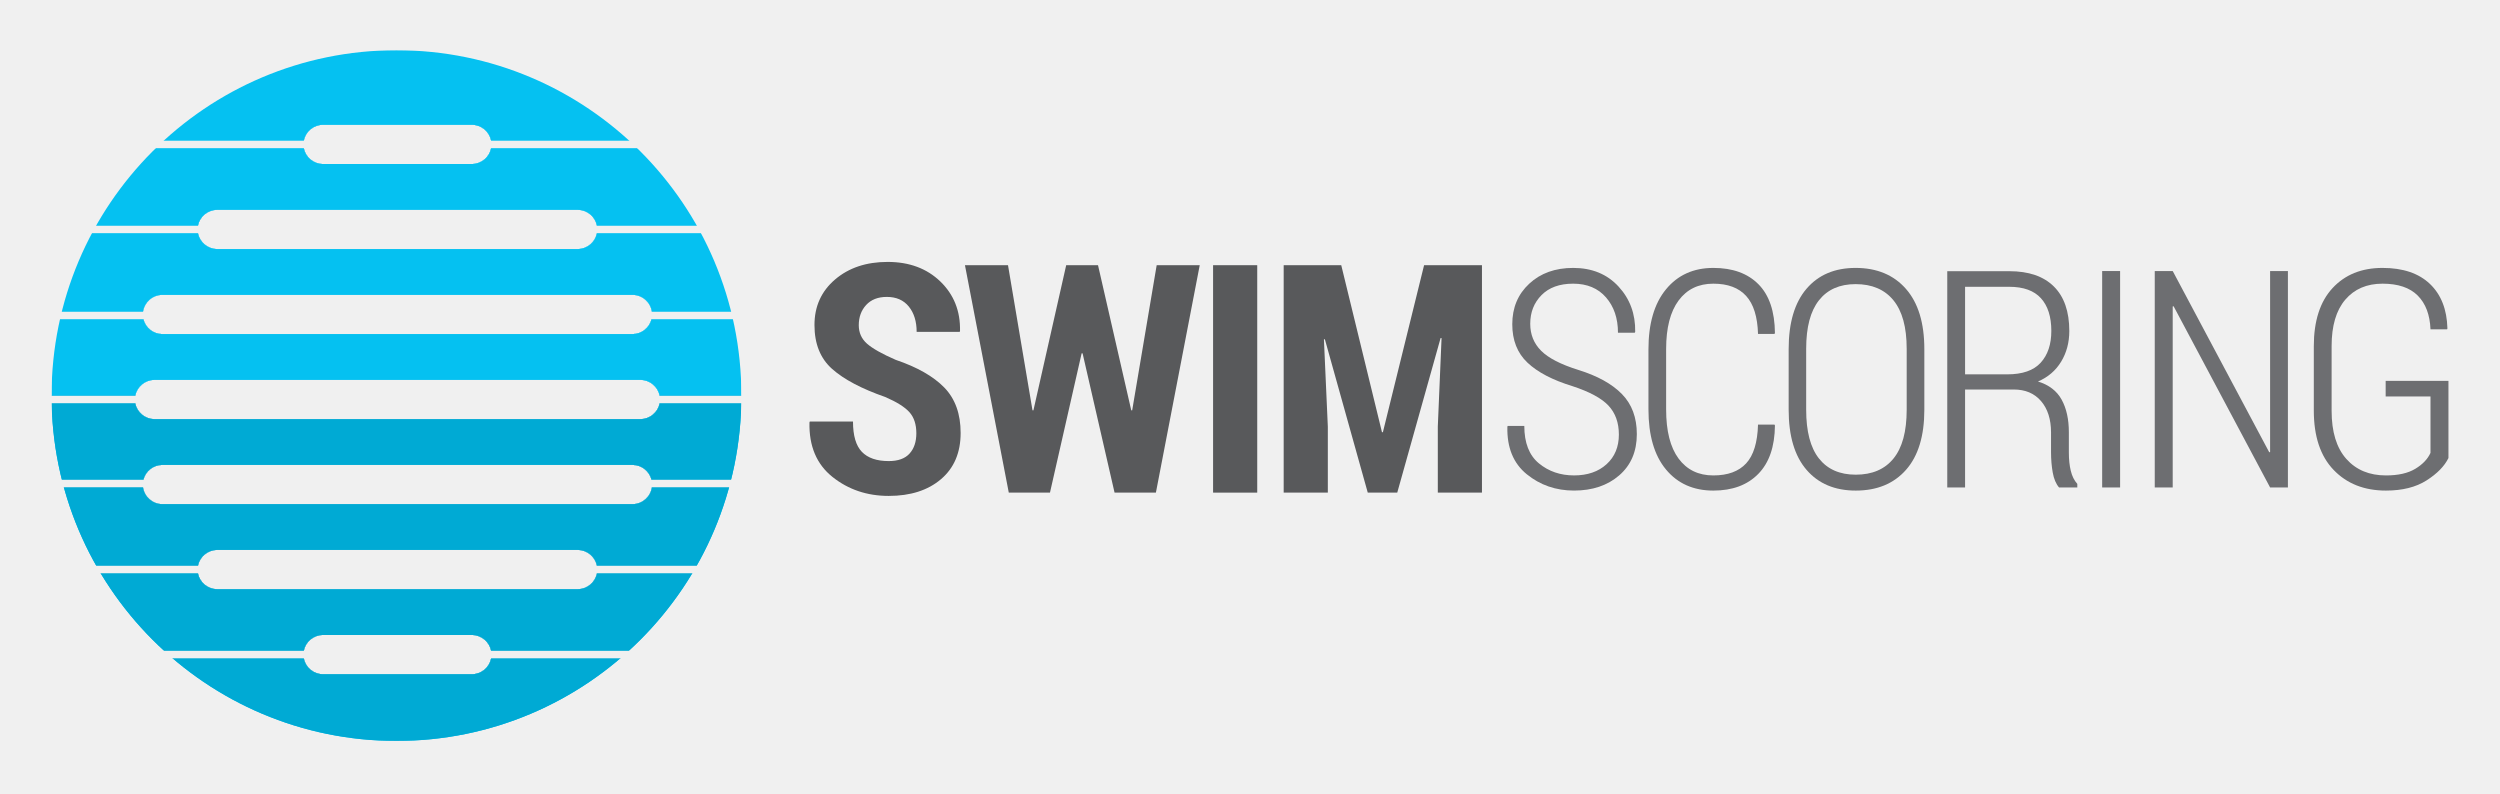
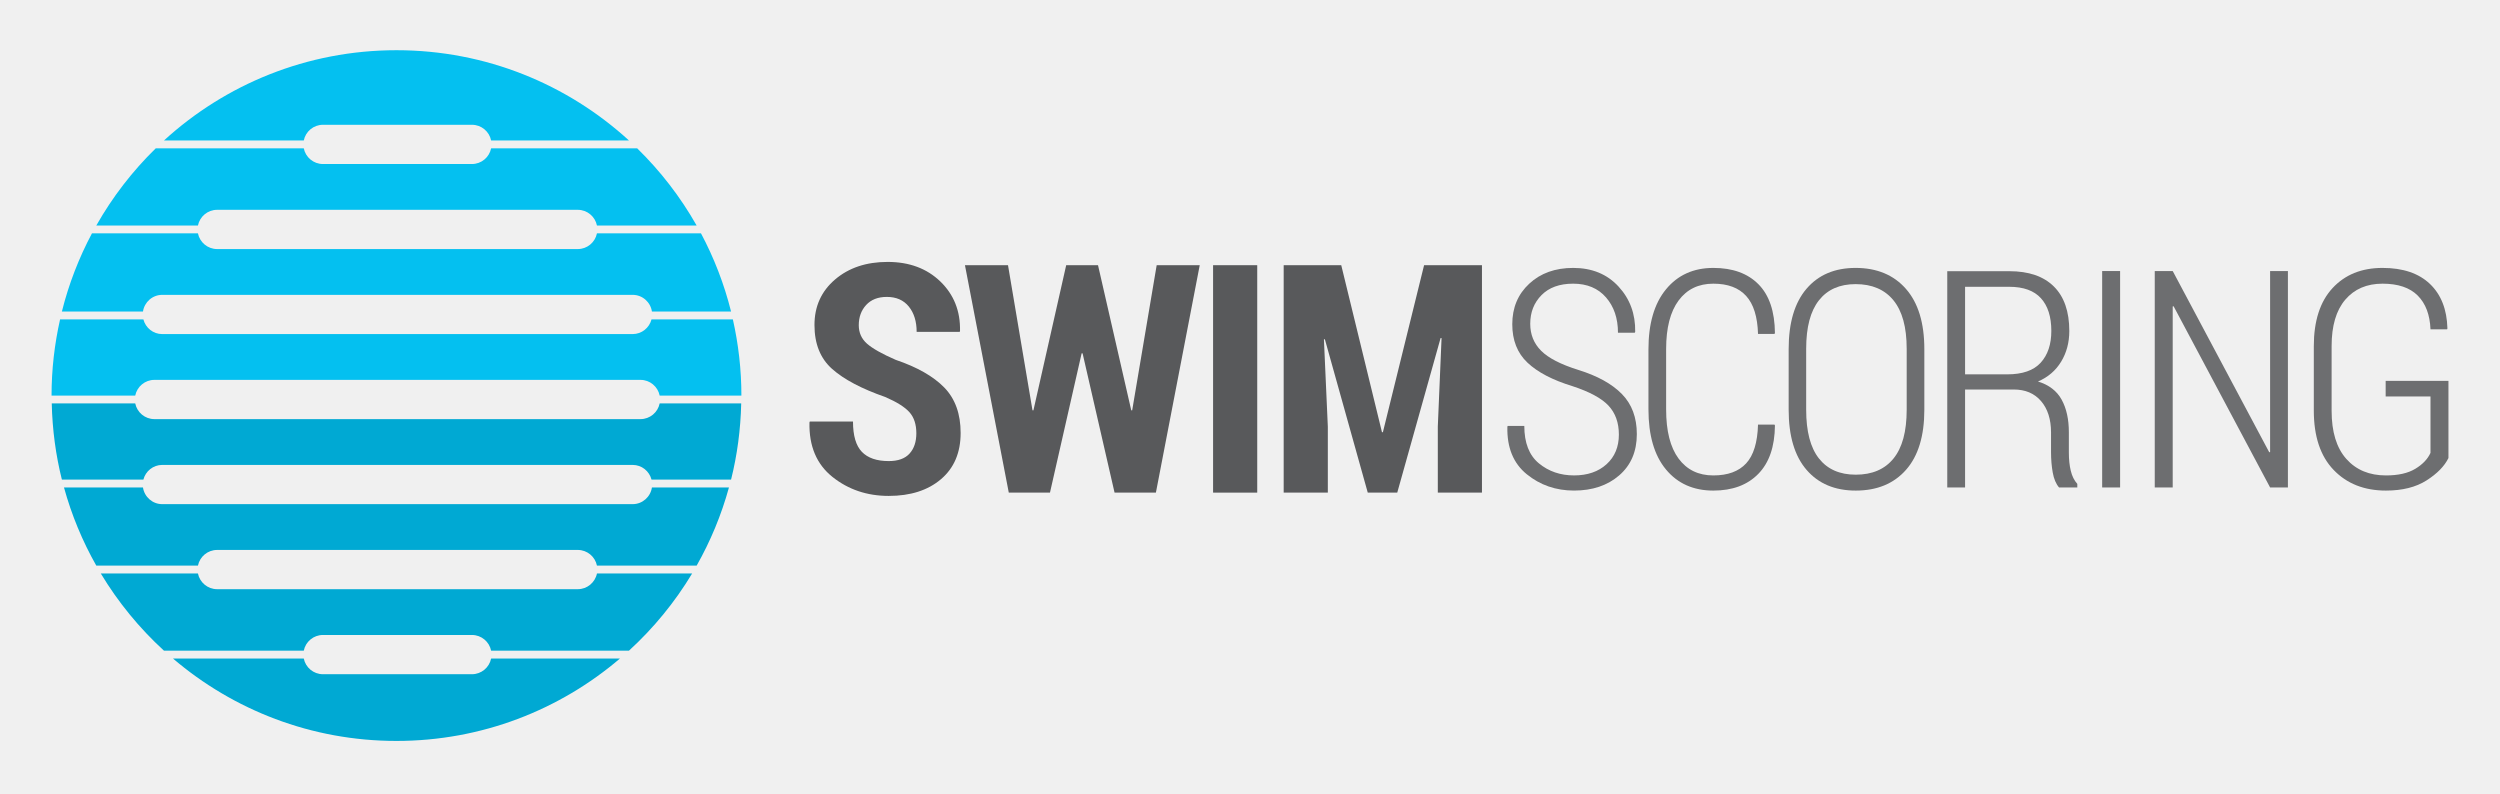
<svg xmlns="http://www.w3.org/2000/svg" version="1.1" id="Layer_1" x="0px" y="0px" width="485px" height="154px" viewBox="0 0 485 154" enable-background="new 0 0 485 154" xml:space="preserve">
  <g>
-     <defs>
-       <filter id="Adobe_OpacityMaskFilter" filterUnits="userSpaceOnUse" x="10" y="9.741" width="133.831" height="134">
-         <feColorMatrix type="matrix" values="-1 0 0 0 1  0 -1 0 0 1  0 0 -1 0 1  0 0 0 1 0" color-interpolation-filters="sRGB" result="source" />
-         <feFlood style="flood-color:white;flood-opacity:1" result="back" />
-         <feBlend in="source" in2="back" mode="normal" />
-       </filter>
-     </defs>
-     <mask maskUnits="userSpaceOnUse" x="10" y="9.741" width="133.831" height="134" id="SVGID_1_">
-       <g filter="url(#Adobe_OpacityMaskFilter)">
-         <path fill="#FFFFFF" d="M144.782,27.252H95.278c-0.353-1.737-1.887-3.045-3.725-3.045H62.657c-1.839,0-3.373,1.308-3.725,3.045     H9.429v1.523h49.503c0.352,1.738,1.885,3.046,3.725,3.046h28.896c1.839,0,3.373-1.308,3.725-3.046h49.503V27.252z" />
-         <path fill="#FFFFFF" d="M144.782,43.749h-28.973c-0.353-1.737-1.887-3.045-3.725-3.045H42.126c-1.838,0-3.373,1.308-3.725,3.045     H9.429v1.523h28.972c0.353,1.738,1.886,3.046,3.725,3.046h69.958c1.838,0,3.372-1.308,3.725-3.046h28.973V43.749z" />
-         <path fill="#FFFFFF" d="M144.782,60.435h-18.308c-0.277-1.829-1.84-3.235-3.744-3.235H31.481c-1.905,0-3.467,1.406-3.744,3.235     H9.429v1.523h18.385c0.424,1.64,1.897,2.855,3.667,2.855h91.249c1.769,0,3.243-1.216,3.667-2.855h18.385V60.435z" />
-         <path fill="#FFFFFF" d="M148.013,126.23H95.278c-0.353-1.737-1.887-3.045-3.725-3.045H62.657c-1.839,0-3.373,1.308-3.725,3.045     H6.198v1.523h52.735c0.352,1.738,1.885,3.046,3.725,3.046h28.896c1.839,0,3.373-1.308,3.725-3.046h52.735V126.23z" />
-         <path fill="#FFFFFF" d="M148.013,109.733h-32.204c-0.353-1.738-1.887-3.045-3.725-3.045H42.126c-1.838,0-3.372,1.307-3.725,3.045     H6.198v1.523h32.204c0.352,1.737,1.886,3.046,3.725,3.046h69.958c1.838,0,3.373-1.309,3.725-3.046h32.204V109.733z" />
-         <path fill="#FFFFFF" d="M148.013,93.047h-21.617c-0.424-1.64-1.898-2.854-3.667-2.854H31.481c-1.77,0-3.243,1.215-3.667,2.854     H6.198v1.523h21.539c0.277,1.83,1.839,3.235,3.744,3.235h91.249c1.904,0,3.467-1.406,3.744-3.235h21.54V93.047z" />
-         <path fill="#FFFFFF" d="M148.013,76.742h-20.038c-0.352-1.738-1.886-3.046-3.725-3.046H29.96c-1.839,0-3.373,1.308-3.725,3.046     H6.198v1.522h20.037c0.353,1.738,1.887,3.045,3.725,3.045h94.291c1.838,0,3.373-1.307,3.725-3.045h20.038V76.742z" />
-       </g>
-     </mask>
-     <g mask="url(#SVGID_1_)">
-       <ellipse fill="#05C1F1" cx="76.915" cy="76.742" rx="66.915" ry="66.999" />
-       <path fill="#00AAD4" d="M76.915,143.741c36.956,0,66.916-29.996,66.916-66.999H10C10,113.745,39.959,143.741,76.915,143.741z" />
+     <path fill="#58595B" d="M177.771,84.054c0-1.718-0.444-3.077-1.332-4.076c-0.889-1.001-2.452-1.985-4.691-2.955   c-4.581-1.596-8.016-3.409-10.305-5.439c-2.291-2.03-3.435-4.874-3.435-8.53c0-3.616,1.332-6.561,3.995-8.833   c2.664-2.273,6.063-3.409,10.199-3.409c4.196,0,7.606,1.268,10.229,3.803c2.623,2.536,3.894,5.732,3.813,9.591l-0.061,0.182h-8.353   c0-2.02-0.505-3.656-1.513-4.909c-1.01-1.252-2.432-1.878-4.268-1.878c-1.715,0-3.052,0.521-4.01,1.561   c-0.959,1.041-1.438,2.349-1.438,3.924c0,1.455,0.534,2.651,1.604,3.591c1.069,0.939,2.925,1.985,5.568,3.136   c4.177,1.415,7.319,3.208,9.428,5.379c2.107,2.172,3.162,5.106,3.162,8.803c0,3.818-1.271,6.808-3.813,8.969   c-2.542,2.162-5.922,3.243-10.139,3.243c-4.197,0-7.833-1.228-10.91-3.681c-3.077-2.456-4.565-5.975-4.464-10.562l0.061-0.182   h8.383c0,2.728,0.575,4.687,1.725,5.879c1.15,1.192,2.885,1.788,5.206,1.788c1.816,0,3.163-0.485,4.04-1.454   C177.333,87.024,177.771,85.711,177.771,84.054z" />
+     <path fill="#58595B" d="M219.462,79.6h0.182l4.751-28.152h8.353l-8.504,44.122h-8.02l-6.204-27.03h-0.182l-6.144,27.03h-7.99   L187.2,51.448h8.353l4.751,28.152h0.182l6.355-28.152h6.174L219.462,79.6z" />
+     <path fill="#58595B" d="M243.903,95.569h-8.565V51.448h8.565V95.569z" />
+     <path fill="#58595B" d="M260.202,51.448l7.899,32.394h0.182l7.99-32.394H287.5v44.122h-8.565V82.751l0.727-17.151l-0.182-0.03   l-8.414,30h-5.72l-8.323-29.758l-0.182,0.03l0.757,16.909v12.818h-8.565V51.448H260.202z" />
+     <path fill="#6D6E70" d="M314.061,84.305c0-2.295-0.668-4.162-2.002-5.599c-1.336-1.437-3.682-2.705-7.042-3.805   c-3.821-1.172-6.716-2.686-8.683-4.542c-1.968-1.855-2.953-4.34-2.953-7.455c0-3.21,1.1-5.834,3.298-7.872   c2.198-2.038,5.035-3.057,8.51-3.057c3.648,0,6.58,1.202,8.799,3.605s3.299,5.334,3.24,8.795l-0.086,0.173h-3.256   c0-2.788-0.773-5.071-2.318-6.849c-1.545-1.778-3.672-2.667-6.379-2.667c-2.631,0-4.675,0.74-6.135,2.22   c-1.458,1.48-2.189,3.336-2.189,5.565c0,2.076,0.706,3.821,2.118,5.234c1.411,1.412,3.806,2.648,7.186,3.705   c3.725,1.153,6.552,2.715,8.481,4.686c1.93,1.971,2.895,4.562,2.895,7.771c0,3.365-1.137,6.032-3.412,8.003   c-2.277,1.971-5.2,2.955-8.771,2.955c-3.514,0-6.571-1.057-9.173-3.171c-2.602-2.116-3.854-5.181-3.758-9.2l0.057-0.173h3.226   c0,3.288,0.946,5.71,2.837,7.267c1.891,1.558,4.162,2.336,6.812,2.336c2.61,0,4.714-0.723,6.308-2.17   S314.061,86.696,314.061,84.305z" />
+     <path fill="#6D6E70" d="M344.252,82.37l0.086,0.174c-0.039,4.094-1.111,7.223-3.225,9.386c-2.113,2.163-5.02,3.244-8.727,3.244   c-3.857,0-6.922-1.365-9.186-4.094c-2.268-2.73-3.4-6.624-3.4-11.68V67.779c0-5.018,1.139-8.906,3.414-11.664   c2.273-2.759,5.332-4.139,9.172-4.139c3.746,0,6.662,1.058,8.756,3.172c2.094,2.115,3.156,5.268,3.195,9.458l-0.086,0.173h-3.195   c-0.098-3.326-0.865-5.781-2.305-7.368c-1.441-1.585-3.561-2.378-6.365-2.378c-2.879,0-5.125,1.088-6.738,3.263   c-1.613,2.176-2.418,5.315-2.418,9.416v11.725c0,4.18,0.805,7.357,2.418,9.532c1.613,2.176,3.859,3.264,6.738,3.264   c2.805,0,4.924-0.778,6.365-2.335c1.439-1.557,2.207-4.065,2.305-7.528H344.252z" />
+     <path fill="#6D6E70" d="M373.322,79.486c0,5.095-1.186,8.983-3.557,11.665c-2.371,2.682-5.621,4.022-9.748,4.022   c-4.051,0-7.234-1.34-9.547-4.022c-2.314-2.682-3.471-6.57-3.471-11.665V67.721c0-5.094,1.152-8.992,3.457-11.693   c2.303-2.701,5.48-4.052,9.531-4.052c4.127,0,7.383,1.355,9.764,4.066c2.379,2.71,3.57,6.604,3.57,11.679V79.486z M369.896,67.635   c0-4.153-0.855-7.276-2.564-9.372c-1.709-2.095-4.156-3.143-7.344-3.143c-3.092,0-5.463,1.048-7.113,3.143   c-1.652,2.096-2.477,5.219-2.477,9.372v11.851c0,4.211,0.824,7.364,2.477,9.458c1.65,2.096,4.033,3.144,7.143,3.144   c3.188,0,5.629-1.048,7.328-3.144c1.701-2.095,2.551-5.247,2.551-9.458V67.635z" />
+     <path fill="#6D6E70" d="M381.225,75.565v19.003h-3.457V52.611h12.041c3.762,0,6.643,0.989,8.639,2.967s2.996,4.857,2.996,8.64   c0,2.227-0.529,4.21-1.584,5.947c-1.057,1.737-2.555,3.02-4.492,3.845c2.129,0.654,3.66,1.829,4.592,3.523   c0.932,1.693,1.398,3.801,1.398,6.322v3.956c0,1.309,0.123,2.484,0.373,3.523s0.672,1.887,1.268,2.541v0.693h-3.543   c-0.596-0.694-1.004-1.658-1.225-2.893c-0.221-1.234-0.33-2.545-0.33-3.934v-3.848c0-2.545-0.645-4.57-1.93-6.074   c-1.287-1.503-3.053-2.255-5.301-2.255H381.225z M381.225,72.624h8.18c2.955,0,5.121-0.754,6.494-2.264   c1.371-1.509,2.059-3.562,2.059-6.157c0-2.749-0.672-4.864-2.014-6.344c-1.346-1.48-3.391-2.22-6.135-2.22h-8.584V72.624z" />
+     <path fill="#6D6E70" d="M411.301,94.568h-3.482V52.582h3.482V94.568z" />
+     <path fill="#6D6E70" d="M443.855,94.568H440.4l-18.719-35.152l-0.174,0.029v35.124h-3.486V52.582h3.486l18.721,35.152l0.172-0.029   V52.582h3.455V94.568z" />
+     <path fill="#6D6E70" d="M475,88.858c-0.768,1.577-2.184,3.023-4.248,4.34s-4.689,1.975-7.875,1.975   c-4.207,0-7.59-1.335-10.154-4.008c-2.564-2.673-3.844-6.507-3.844-11.505V67.173c0-4.902,1.211-8.66,3.629-11.275   c2.42-2.614,5.652-3.922,9.705-3.922c3.955,0,7.018,1.034,9.188,3.101s3.303,4.945,3.398,8.636l-0.057,0.173h-3.227   c-0.115-2.826-0.941-5.008-2.477-6.546c-1.537-1.538-3.813-2.307-6.826-2.307c-3.053,0-5.461,1.035-7.229,3.105   s-2.65,5.068-2.65,8.997v12.563c0,4.083,0.951,7.192,2.852,9.33c1.9,2.137,4.465,3.206,7.691,3.206c2.359,0,4.25-0.424,5.672-1.274   c1.422-0.849,2.408-1.881,2.967-3.098V76.92h-8.697v-3.028H475V88.858z" />
+   </g>
+   <g>
+     <g>
+       <path fill="#04C0F0" d="M38.401,43.749c0.353-1.737,1.887-3.045,3.725-3.045h69.958c1.838,0,3.372,1.308,3.725,3.045h19.338    c-3.132-5.529-7.021-10.567-11.534-14.974H95.278c-0.353,1.738-1.886,3.046-3.725,3.046H62.657c-1.839,0-3.373-1.308-3.725-3.046    H30.217c-4.514,4.406-8.402,9.444-11.534,14.974H38.401z" />
+       <path fill="#04C0F0" d="M126.396,61.958c-0.424,1.64-1.898,2.855-3.667,2.855H31.481c-1.77,0-3.243-1.216-3.667-2.855H11.655    C10.584,66.717,10,71.66,10,76.742h16.235c0.352-1.738,1.886-3.046,3.725-3.046h94.291c1.839,0,3.373,1.308,3.725,3.046h15.855    c0-5.083-0.584-10.025-1.655-14.784H126.396z" />
+       <path fill="#04C0F0" d="M58.933,27.252c0.352-1.737,1.885-3.045,3.725-3.045h28.896c1.838,0,3.373,1.308,3.725,3.045h26.74    C110.122,16.377,94.293,9.741,76.915,9.741s-33.207,6.636-45.103,17.511H58.933z" />
+       <path fill="#04C0F0" d="M27.737,60.435c0.277-1.829,1.839-3.235,3.744-3.235h91.249c1.904,0,3.467,1.406,3.744,3.235h15.351    c-1.333-5.337-3.306-10.419-5.832-15.163h-20.184c-0.353,1.738-1.886,3.046-3.725,3.046H42.126c-1.839,0-3.373-1.308-3.725-3.046    H17.838c-2.526,4.744-4.499,9.826-5.832,15.163H27.737z" />
    </g>
    <g>
-       <path fill="#58595B" d="M177.771,84.054c0-1.718-0.444-3.077-1.332-4.076c-0.889-1.001-2.452-1.985-4.691-2.955    c-4.581-1.596-8.016-3.409-10.305-5.439c-2.291-2.03-3.435-4.874-3.435-8.53c0-3.616,1.332-6.561,3.995-8.833    c2.664-2.273,6.063-3.409,10.199-3.409c4.196,0,7.606,1.268,10.229,3.803c2.623,2.536,3.894,5.732,3.813,9.591l-0.061,0.182    h-8.353c0-2.02-0.505-3.656-1.513-4.909c-1.01-1.252-2.432-1.878-4.268-1.878c-1.715,0-3.052,0.521-4.01,1.561    c-0.959,1.041-1.438,2.349-1.438,3.924c0,1.455,0.534,2.651,1.604,3.591c1.069,0.939,2.925,1.985,5.568,3.136    c4.177,1.415,7.319,3.208,9.428,5.379c2.107,2.172,3.162,5.106,3.162,8.803c0,3.818-1.271,6.808-3.813,8.969    c-2.542,2.162-5.922,3.243-10.139,3.243c-4.197,0-7.833-1.228-10.91-3.681c-3.077-2.456-4.565-5.975-4.464-10.562l0.061-0.182    h8.383c0,2.728,0.575,4.687,1.725,5.879c1.15,1.192,2.885,1.788,5.206,1.788c1.816,0,3.163-0.485,4.04-1.454    C177.333,87.024,177.771,85.711,177.771,84.054z" />
-       <path fill="#58595B" d="M219.462,79.6h0.182l4.751-28.152h8.353l-8.504,44.122h-8.02l-6.204-27.03h-0.182l-6.144,27.03h-7.99    L187.2,51.448h8.353l4.751,28.152h0.182l6.355-28.152h6.174L219.462,79.6z" />
-       <path fill="#58595B" d="M243.903,95.569h-8.565V51.448h8.565V95.569z" />
-       <path fill="#58595B" d="M260.202,51.448l7.899,32.394h0.182l7.99-32.394H287.5v44.122h-8.565V82.751l0.727-17.151l-0.182-0.03    l-8.414,30h-5.72l-8.323-29.758l-0.182,0.03l0.757,16.909v12.818h-8.565V51.448H260.202z" />
-       <path fill="#6D6E71" d="M314.061,84.305c0-2.295-0.668-4.162-2.002-5.599c-1.336-1.437-3.682-2.705-7.042-3.805    c-3.821-1.172-6.716-2.686-8.683-4.542c-1.968-1.855-2.953-4.34-2.953-7.455c0-3.21,1.1-5.834,3.298-7.872    c2.198-2.038,5.035-3.057,8.51-3.057c3.648,0,6.58,1.202,8.799,3.605s3.299,5.334,3.24,8.795l-0.086,0.173h-3.256    c0-2.788-0.773-5.071-2.318-6.849c-1.545-1.778-3.672-2.667-6.379-2.667c-2.631,0-4.675,0.74-6.135,2.22    c-1.458,1.48-2.189,3.336-2.189,5.565c0,2.076,0.706,3.821,2.118,5.234c1.411,1.412,3.806,2.648,7.186,3.705    c3.725,1.153,6.552,2.715,8.481,4.686c1.93,1.971,2.895,4.562,2.895,7.771c0,3.365-1.137,6.032-3.412,8.003    c-2.277,1.971-5.2,2.955-8.771,2.955c-3.514,0-6.571-1.057-9.173-3.171c-2.602-2.116-3.854-5.181-3.758-9.2l0.057-0.173h3.226    c0,3.288,0.946,5.71,2.837,7.267c1.891,1.558,4.162,2.336,6.812,2.336c2.61,0,4.714-0.723,6.308-2.17    S314.061,86.696,314.061,84.305z" />
-       <path fill="#6D6E71" d="M344.252,82.37l0.086,0.174c-0.039,4.094-1.111,7.223-3.225,9.386c-2.113,2.163-5.02,3.244-8.727,3.244    c-3.857,0-6.922-1.365-9.186-4.094c-2.268-2.73-3.4-6.624-3.4-11.68V67.779c0-5.018,1.139-8.906,3.414-11.664    c2.273-2.759,5.332-4.139,9.172-4.139c3.746,0,6.662,1.058,8.756,3.172c2.094,2.115,3.156,5.268,3.195,9.458l-0.086,0.173h-3.195    c-0.098-3.326-0.865-5.781-2.305-7.368c-1.441-1.585-3.561-2.378-6.365-2.378c-2.879,0-5.125,1.088-6.738,3.263    c-1.613,2.176-2.418,5.315-2.418,9.416v11.725c0,4.18,0.805,7.357,2.418,9.532c1.613,2.176,3.859,3.264,6.738,3.264    c2.805,0,4.924-0.778,6.365-2.335c1.439-1.557,2.207-4.065,2.305-7.528H344.252z" />
-       <path fill="#6D6E71" d="M373.322,79.486c0,5.095-1.186,8.983-3.557,11.665c-2.371,2.682-5.621,4.022-9.748,4.022    c-4.051,0-7.234-1.34-9.547-4.022c-2.314-2.682-3.471-6.57-3.471-11.665V67.721c0-5.094,1.152-8.992,3.457-11.693    c2.303-2.701,5.48-4.052,9.531-4.052c4.127,0,7.383,1.355,9.764,4.066c2.379,2.71,3.57,6.604,3.57,11.679V79.486z M369.896,67.635    c0-4.153-0.855-7.276-2.564-9.372c-1.709-2.095-4.156-3.143-7.344-3.143c-3.092,0-5.463,1.048-7.113,3.143    c-1.652,2.096-2.477,5.219-2.477,9.372v11.851c0,4.211,0.824,7.364,2.477,9.458c1.65,2.096,4.033,3.144,7.143,3.144    c3.188,0,5.629-1.048,7.328-3.144c1.701-2.095,2.551-5.247,2.551-9.458V67.635z" />
-       <path fill="#6D6E71" d="M381.225,75.565v19.003h-3.457V52.611h12.041c3.762,0,6.643,0.989,8.639,2.967s2.996,4.857,2.996,8.64    c0,2.227-0.529,4.21-1.584,5.947c-1.057,1.737-2.555,3.02-4.492,3.845c2.129,0.654,3.66,1.829,4.592,3.523    c0.932,1.693,1.398,3.801,1.398,6.322v3.956c0,1.309,0.123,2.484,0.373,3.523s0.672,1.887,1.268,2.541v0.693h-3.543    c-0.596-0.694-1.004-1.658-1.225-2.893c-0.221-1.234-0.33-2.545-0.33-3.934v-3.848c0-2.545-0.645-4.57-1.93-6.074    c-1.287-1.503-3.053-2.255-5.301-2.255H381.225z M381.225,72.624h8.18c2.955,0,5.121-0.754,6.494-2.264    c1.371-1.509,2.059-3.562,2.059-6.157c0-2.749-0.672-4.864-2.014-6.344c-1.346-1.48-3.391-2.22-6.135-2.22h-8.584V72.624z" />
-       <path fill="#6D6E71" d="M411.301,94.568h-3.482V52.582h3.482V94.568z" />
-       <path fill="#6D6E71" d="M443.855,94.568H440.4l-18.719-35.152l-0.174,0.029v35.124h-3.486V52.582h3.486l18.721,35.152l0.172-0.029    V52.582h3.455V94.568z" />
-       <path fill="#6D6E71" d="M475,88.858c-0.768,1.577-2.184,3.023-4.248,4.34s-4.689,1.975-7.875,1.975    c-4.207,0-7.59-1.335-10.154-4.008c-2.564-2.673-3.844-6.507-3.844-11.505V67.173c0-4.902,1.211-8.66,3.629-11.275    c2.42-2.614,5.652-3.922,9.705-3.922c3.955,0,7.018,1.034,9.188,3.101s3.303,4.945,3.398,8.636l-0.057,0.173h-3.227    c-0.115-2.826-0.941-5.008-2.477-6.546c-1.537-1.538-3.813-2.307-6.826-2.307c-3.053,0-5.461,1.035-7.229,3.105    s-2.65,5.068-2.65,8.997v12.563c0,4.083,0.951,7.192,2.852,9.33c1.9,2.137,4.465,3.206,7.691,3.206    c2.359,0,4.25-0.424,5.672-1.274c1.422-0.849,2.408-1.881,2.967-3.098V76.92h-8.697v-3.028H475V88.858z" />
+       <path fill="#00A9D3" d="M95.278,127.753c-0.353,1.738-1.886,3.046-3.725,3.046H62.657c-1.839,0-3.373-1.308-3.725-3.046H33.557    c11.68,9.963,26.812,15.988,43.358,15.988c16.546,0,31.678-6.025,43.358-15.988H95.278z" />
+       <path fill="#00A9D3" d="M126.474,94.57c-0.277,1.83-1.84,3.235-3.744,3.235H31.481c-1.905,0-3.467-1.406-3.744-3.235H12.414    c1.473,5.354,3.591,10.436,6.268,15.163h19.719c0.353-1.738,1.887-3.045,3.725-3.045h69.958c1.838,0,3.372,1.307,3.725,3.045    h19.339c2.677-4.727,4.795-9.81,6.269-15.163H126.474z" />
+       <path fill="#00A9D3" d="M115.809,111.256c-0.352,1.737-1.886,3.046-3.725,3.046H42.126c-1.839,0-3.373-1.309-3.725-3.046H19.557    c3.351,5.57,7.485,10.613,12.254,14.974h27.121c0.352-1.737,1.885-3.045,3.725-3.045h28.896c1.838,0,3.373,1.308,3.725,3.045    h26.74c4.77-4.36,8.904-9.403,12.255-14.974H115.809z" />
+       <path fill="#00A9D3" d="M127.976,78.264c-0.353,1.738-1.887,3.045-3.725,3.045H29.96c-1.838,0-3.373-1.307-3.725-3.045H10.039    c0.114,5.087,0.781,10.037,1.967,14.783h15.809c0.424-1.64,1.897-2.854,3.667-2.854h91.249c1.769,0,3.243,1.215,3.667,2.854    h15.429c1.186-4.747,1.854-9.696,1.967-14.783H127.976z" />
    </g>
  </g>
</svg>
